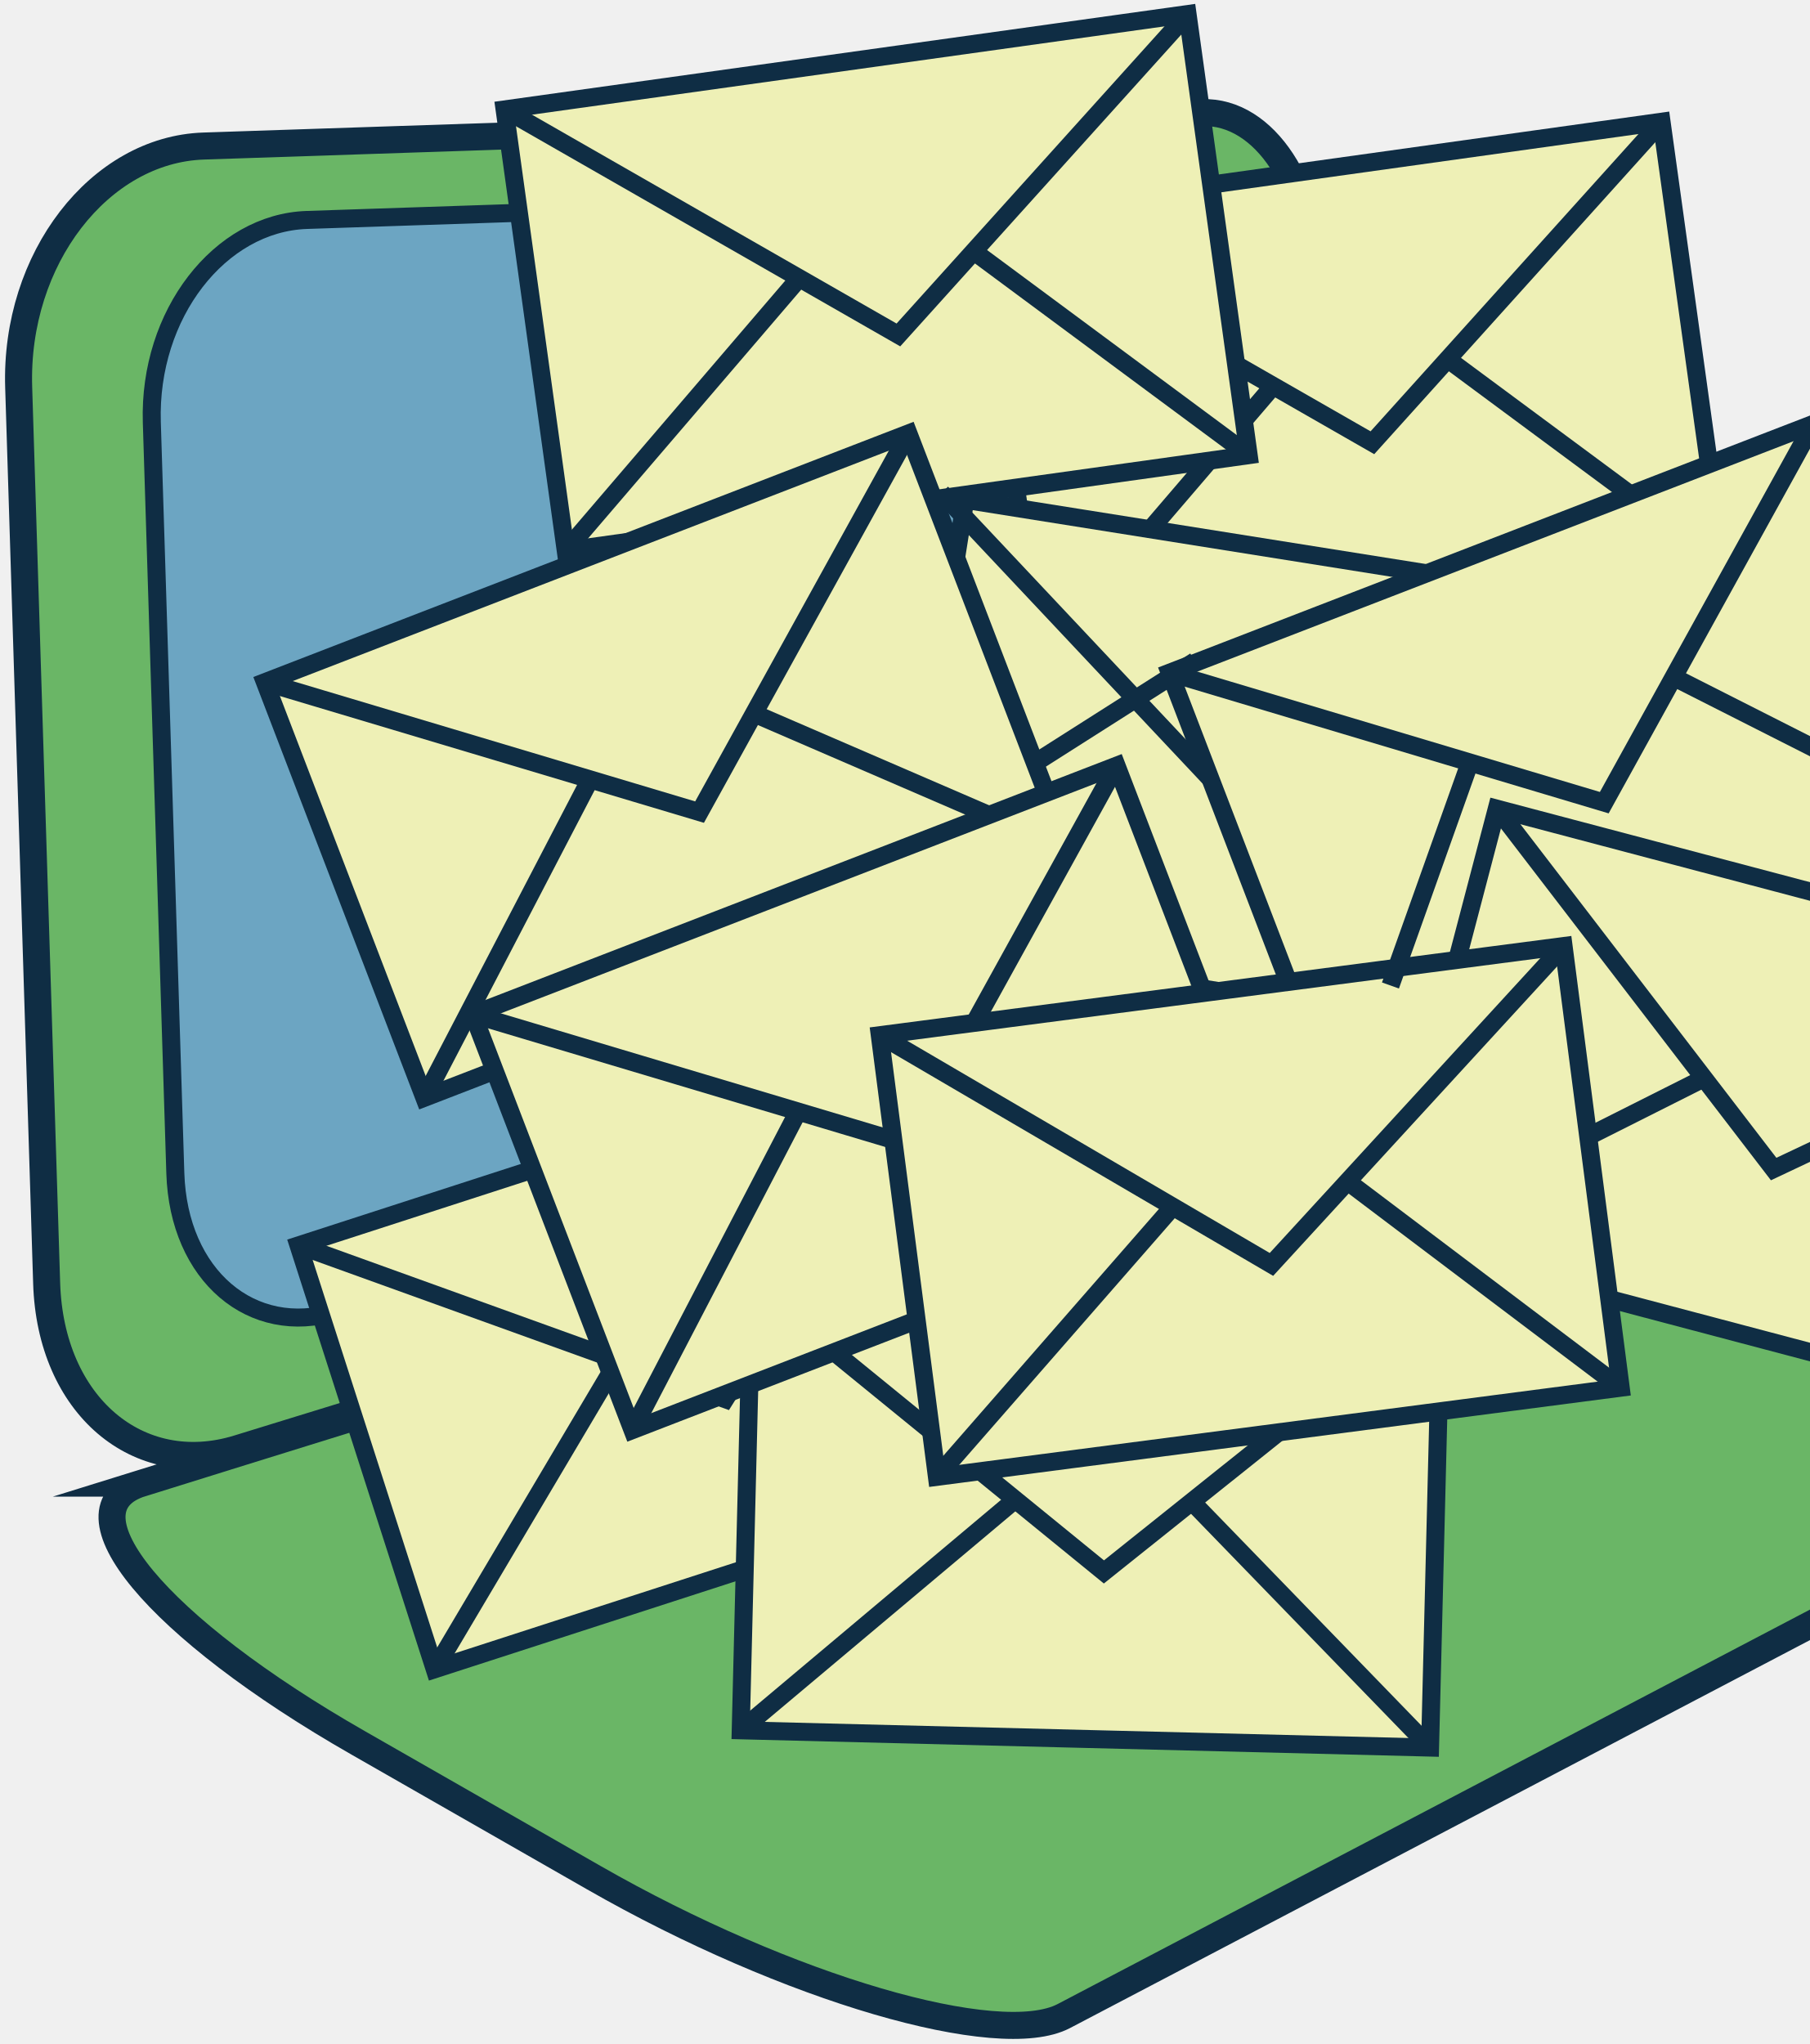
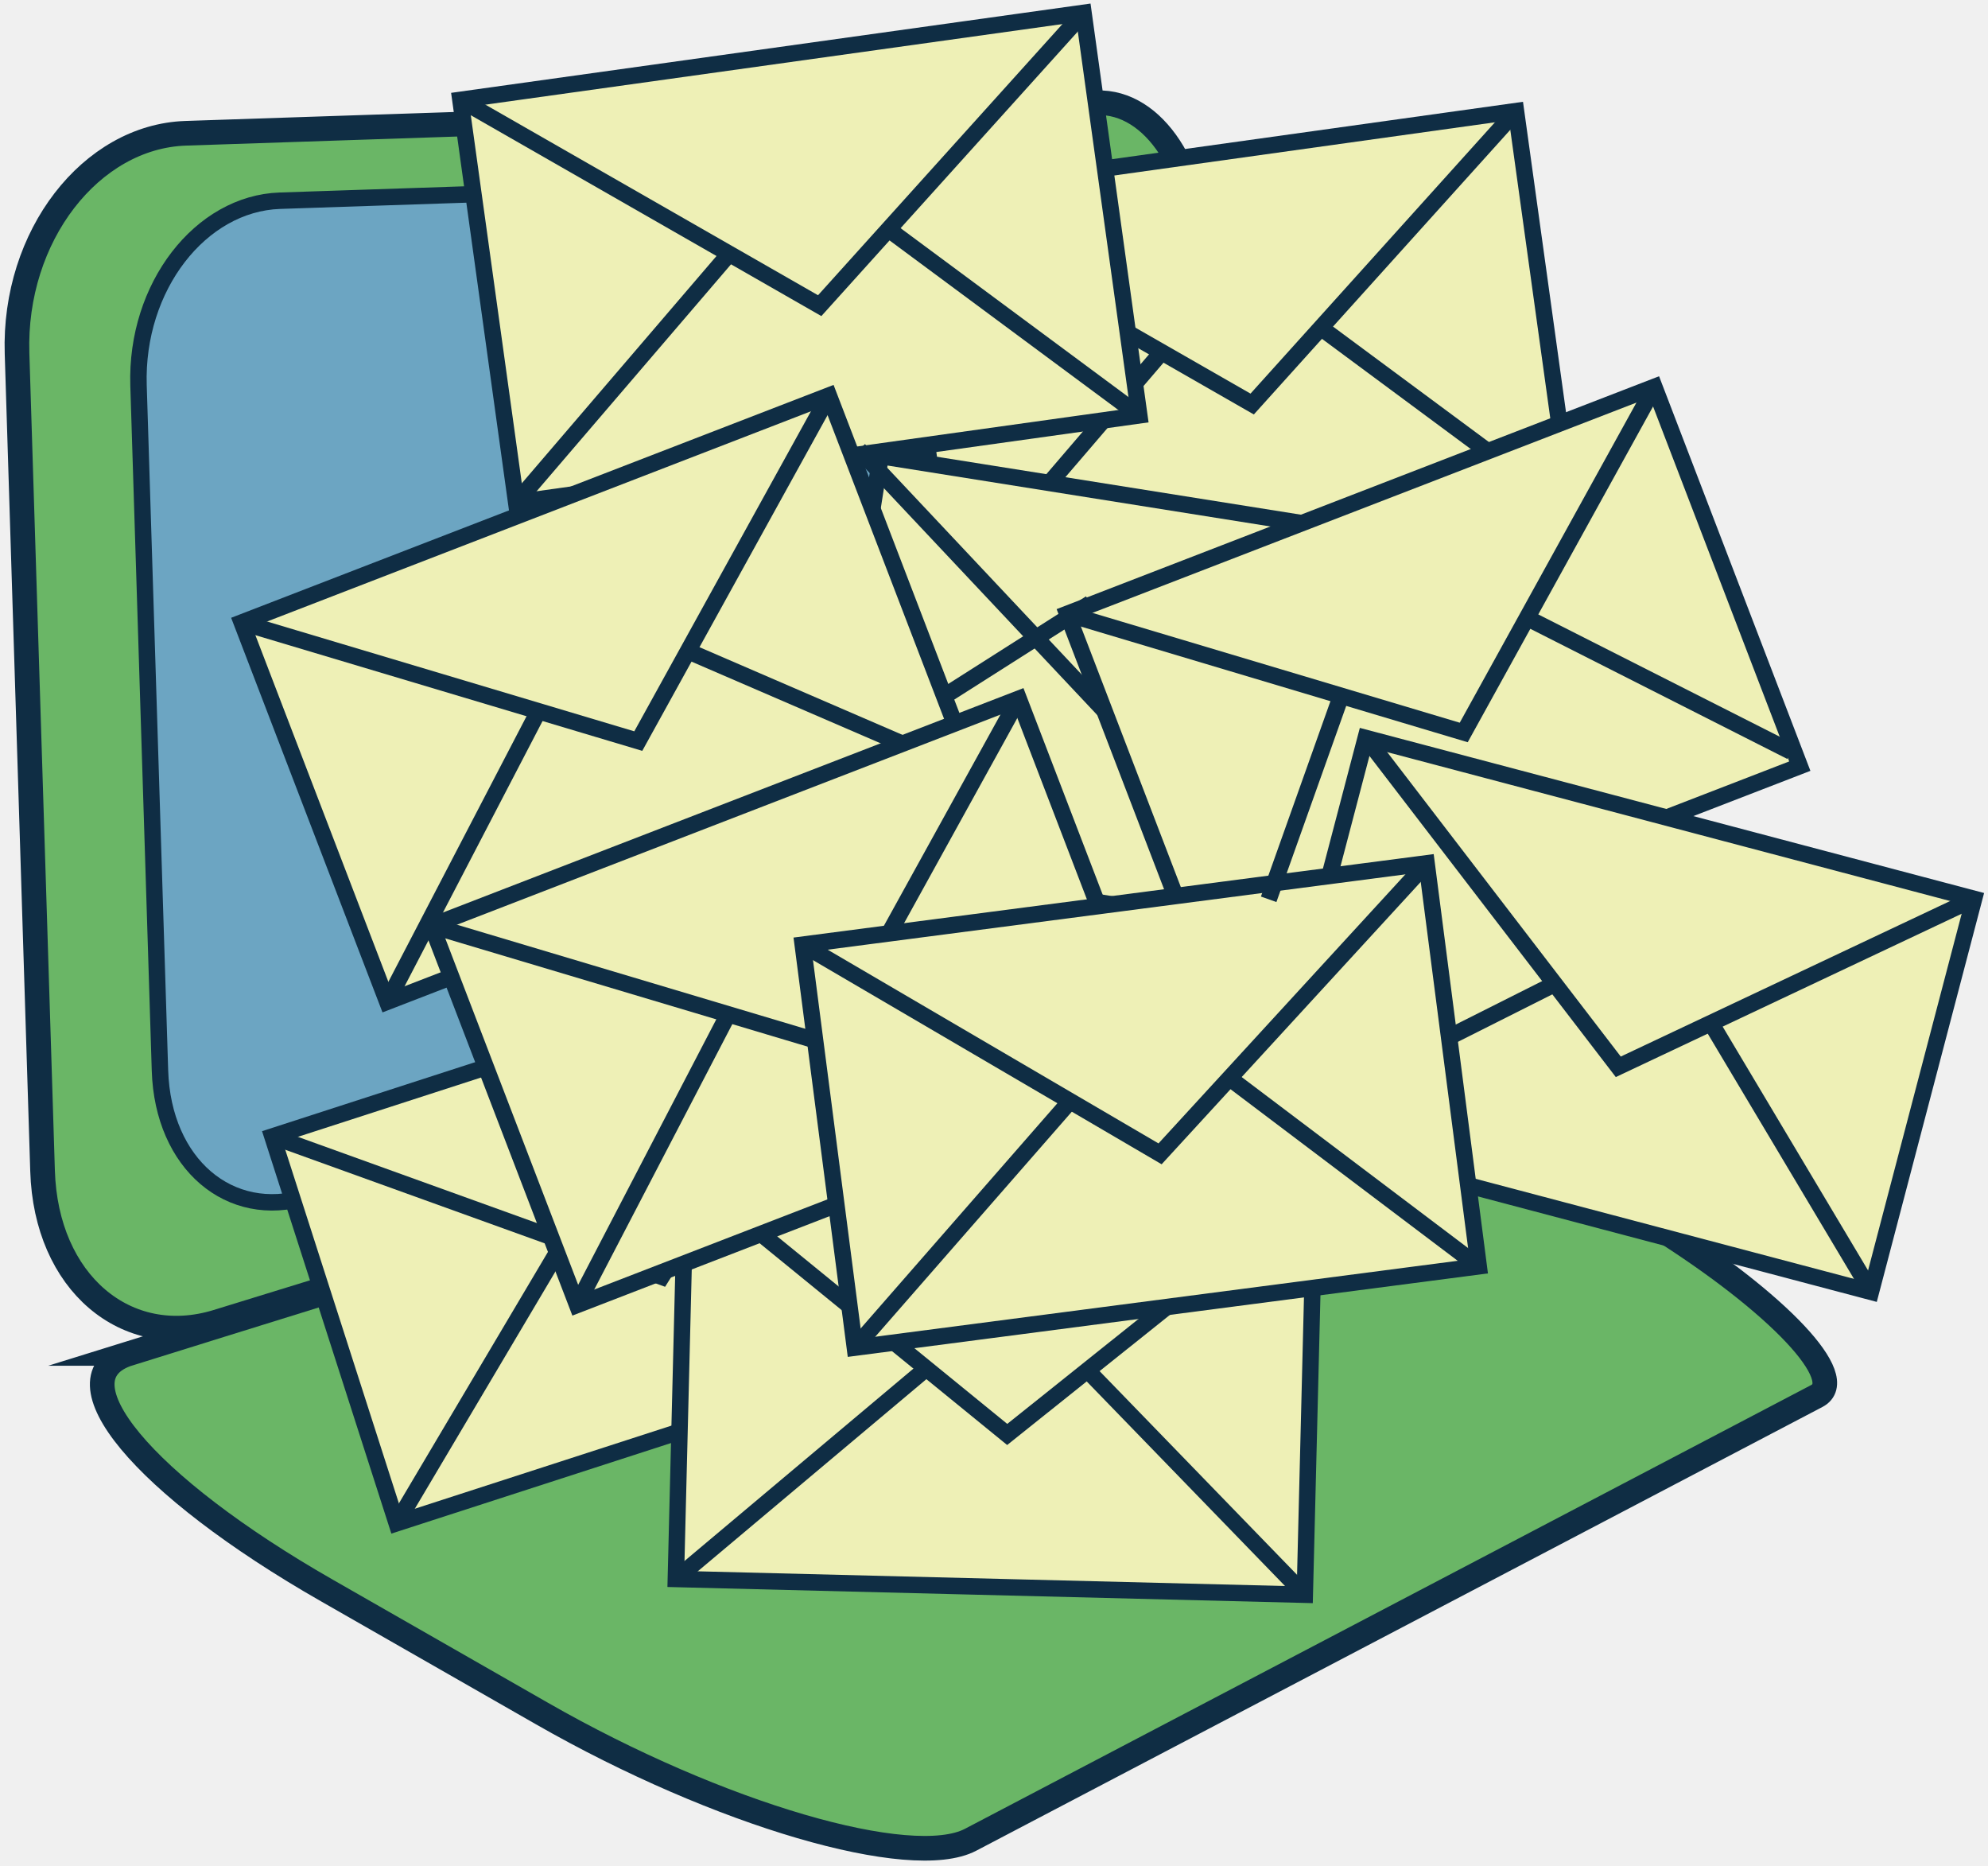
- <svg xmlns="http://www.w3.org/2000/svg" width="201" height="227" viewBox="0 0 201 227" fill="none">
-   <g clip-path="url(#clip0_90_12958)">
-     <path d="M133.808 127.789L26.44 160.864C15.364 164.271 5.593 156.105 5.181 142.492L2.075 43.019C1.621 28.716 11.076 16.606 22.606 16.22L133.533 12.51C140.473 12.275 145.983 20.799 145.983 31.392V105.528C145.969 115.734 140.583 125.706 133.821 127.789H133.808Z" fill="#6AB666" stroke="#0F2D44" stroke-width="3" stroke-miterlimit="10" />
-     <path d="M127.294 117.955L37.296 145.678C28.007 148.533 19.83 141.692 19.473 130.285L16.862 46.895C16.491 34.895 24.406 24.758 34.067 24.427L127.06 21.309C132.887 21.116 137.504 28.261 137.504 37.144V99.293C137.491 107.845 132.983 116.217 127.308 117.955H127.294Z" fill="#6CA5C2" stroke="#0F2D44" stroke-width="2" stroke-miterlimit="10" />
+ <svg xmlns="http://www.w3.org/2000/svg" width="242" height="227" viewBox="0 0 242 227" fill="none">
+   <g clip-path="url(#clip0_77_20883)">
+     <path d="M133.808 127.789L26.44 160.864C15.364 164.271 5.593 156.106 5.181 142.492L2.075 43.02C1.621 28.716 11.076 16.607 22.606 16.22L133.533 12.51C140.473 12.276 145.983 20.799 145.983 31.392V105.528C145.969 115.735 140.583 125.707 133.821 127.789H133.808Z" fill="#6AB666" stroke="#0F2D44" stroke-width="3" stroke-miterlimit="10" />
+     <path d="M127.294 117.955L37.296 145.679C28.007 148.534 19.83 141.693 19.473 130.286L16.862 46.895C16.491 34.896 24.406 24.758 34.067 24.427L127.06 21.31C132.887 21.117 137.504 28.262 137.504 37.144V99.294C137.491 107.845 132.983 116.217 127.308 117.955H127.294Z" fill="#6CA5C2" stroke="#0F2D44" stroke-width="2" stroke-miterlimit="10" />
    <path d="M15.748 164.712L147.632 123.734C152.703 122.162 169.221 128.768 184.269 138.272L201.9 149.402C216.536 158.643 225.152 167.802 221.153 169.898L118.155 223.897C110.982 227.662 87.552 220.89 65.963 208.532L39.797 193.566C17.329 180.725 6.486 167.595 15.762 164.712H15.748Z" fill="#6AB666" stroke="#0F2D44" stroke-width="3" stroke-miterlimit="10" />
    <path d="M106.042 114.708L33.156 138.308L48.285 185.38L121.172 161.78L106.042 114.708Z" fill="#EEF0B6" stroke="#0F2D44" stroke-width="2" stroke-miterlimit="10" />
-     <path d="M106.048 114.7L80.543 155.388L33.16 138.299" stroke="#0F2D44" stroke-width="2" stroke-miterlimit="10" />
+     <path d="M106.048 114.7L80.543 155.389L33.16 138.299" stroke="#0F2D44" stroke-width="2" stroke-miterlimit="10" />
    <path d="M48.29 185.374L68.422 151.416" stroke="#0F2D44" stroke-width="2" stroke-miterlimit="10" />
-     <path d="M121.179 161.774L87.181 144.796" stroke="#0F2D44" stroke-width="2" stroke-miterlimit="10" />
+     <path d="M121.179 161.774L87.181 144.795" stroke="#0F2D44" stroke-width="2" stroke-miterlimit="10" />
    <path d="M160.062 144.635L83.5 142.717L82.27 192.162L158.832 194.08L160.062 144.635Z" fill="#EEF0B6" stroke="#0F2D44" stroke-width="2" stroke-miterlimit="10" />
    <path d="M160.069 144.63L122.608 174.574L83.511 142.713" stroke="#0F2D44" stroke-width="2" stroke-miterlimit="10" />
    <path d="M82.275 192.16L112.466 166.795" stroke="#0F2D44" stroke-width="2" stroke-miterlimit="10" />
-     <path d="M158.846 194.077L132.365 166.767" stroke="#0F2D44" stroke-width="2" stroke-miterlimit="10" />
+     <path d="M158.846 194.077L132.365 166.768" stroke="#0F2D44" stroke-width="2" stroke-miterlimit="10" />
    <path d="M184.542 13.517L108.688 24.108L115.478 73.097L191.333 62.506L184.542 13.517Z" fill="#EEF0B6" stroke="#0F2D44" stroke-width="2" stroke-miterlimit="10" />
    <path d="M184.544 13.531L152.428 49.171L108.687 24.11" stroke="#0F2D44" stroke-width="2" stroke-miterlimit="10" />
    <path d="M115.49 73.101L141.16 43.157" stroke="#0F2D44" stroke-width="2" stroke-miterlimit="10" />
-     <path d="M191.333 62.508L160.784 39.888" stroke="#0F2D44" stroke-width="2" stroke-miterlimit="10" />
-     <path d="M131.897 1.561L56.042 12.152L62.833 61.141L138.687 50.549L131.897 1.561Z" fill="#EEF0B6" stroke="#0F2D44" stroke-width="2" stroke-miterlimit="10" />
+     <path d="M191.333 62.509L160.784 39.889" stroke="#0F2D44" stroke-width="2" stroke-miterlimit="10" />
+     <path d="M131.897 1.561L56.042 12.152L62.833 61.141L138.687 50.55L131.897 1.561Z" fill="#EEF0B6" stroke="#0F2D44" stroke-width="2" stroke-miterlimit="10" />
    <path d="M131.911 1.559L99.782 37.199L56.054 12.151" stroke="#0F2D44" stroke-width="2" stroke-miterlimit="10" />
    <path d="M62.843 61.143L88.513 31.185" stroke="#0F2D44" stroke-width="2" stroke-miterlimit="10" />
    <path d="M138.7 50.55L108.151 27.916" stroke="#0F2D44" stroke-width="2" stroke-miterlimit="10" />
    <path d="M182.849 67.548L107.209 55.51L99.492 104.36L175.132 116.398L182.849 67.548Z" fill="#EEF0B6" stroke="#0F2D44" stroke-width="2" stroke-miterlimit="10" />
    <path d="M180.201 66.77L139.126 91.473L104.564 54.73" stroke="#0F2D44" stroke-width="2" stroke-miterlimit="10" />
    <path d="M99.48 94.563L132.736 73.418" stroke="#0F2D44" stroke-width="2" stroke-miterlimit="10" />
    <path d="M165.044 103.555L142.383 72.977" stroke="#0F2D44" stroke-width="2" stroke-miterlimit="10" />
    <path d="M201.384 47.082L129.914 74.704L147.623 120.861L219.092 93.239L201.384 47.082Z" fill="#EEF0B6" stroke="#0F2D44" stroke-width="2" stroke-miterlimit="10" />
    <path d="M201.392 47.102L178.181 89.142L129.919 74.715" stroke="#0F2D44" stroke-width="2" stroke-miterlimit="10" />
    <path d="M128.393 144.782L146.615 109.762" stroke="#0F2D44" stroke-width="2" stroke-miterlimit="10" />
-     <path d="M199.867 117.169L165.003 102.094" stroke="#0F2D44" stroke-width="2" stroke-miterlimit="10" />
+     <path d="M199.867 117.169L165.003 102.093" stroke="#0F2D44" stroke-width="2" stroke-miterlimit="10" />
    <path d="M100.897 48.137L29.427 75.759L47.136 121.916L118.606 94.294L100.897 48.137Z" fill="#EEF0B6" stroke="#0F2D44" stroke-width="2" stroke-miterlimit="10" />
    <path d="M100.909 48.15L77.698 90.191L29.436 75.763" stroke="#0F2D44" stroke-width="2" stroke-miterlimit="10" />
    <path d="M47.136 121.927L65.358 86.908" stroke="#0F2D44" stroke-width="2" stroke-miterlimit="10" />
-     <path d="M118.609 94.301L83.731 79.239" stroke="#0F2D44" stroke-width="2" stroke-miterlimit="10" />
+     <path d="M118.609 94.3L83.731 79.239" stroke="#0F2D44" stroke-width="2" stroke-miterlimit="10" />
    <path d="M124.011 85.036L52.541 112.658L70.25 158.815L141.72 131.193L124.011 85.036Z" fill="#EEF0B6" stroke="#0F2D44" stroke-width="2" stroke-miterlimit="10" />
-     <path d="M123.996 85.032L100.785 127.072L52.536 112.659" stroke="#0F2D44" stroke-width="2" stroke-miterlimit="10" />
-     <path d="M70.236 158.809L88.459 123.789" stroke="#0F2D44" stroke-width="2" stroke-miterlimit="10" />
-     <path d="M141.709 131.196L106.832 116.135" stroke="#0F2D44" stroke-width="2" stroke-miterlimit="10" />
-     <path d="M240.304 109.392L166.246 89.808L153.691 137.637L227.749 157.22L240.304 109.392Z" fill="#EEF0B6" stroke="#0F2D44" stroke-width="2" stroke-miterlimit="10" />
-     <path d="M240.324 109.376L196.994 129.83L166.267 89.79" stroke="#0F2D44" stroke-width="2" stroke-miterlimit="10" />
-     <path d="M153.707 137.624L188.9 119.927" stroke="#0F2D44" stroke-width="2" stroke-miterlimit="10" />
+     <path d="M123.996 85.032L100.785 127.072L52.536 112.658" stroke="#0F2D44" stroke-width="2" stroke-miterlimit="10" />
+     <path d="M70.236 158.809L88.459 123.79" stroke="#0F2D44" stroke-width="2" stroke-miterlimit="10" />
+     <path d="M141.709 131.196L106.832 116.134" stroke="#0F2D44" stroke-width="2" stroke-miterlimit="10" />
+     <path d="M240.304 109.391L166.246 89.808L153.691 137.637L227.749 157.22L240.304 109.391Z" fill="#EEF0B6" stroke="#0F2D44" stroke-width="2" stroke-miterlimit="10" />
+     <path d="M240.324 109.376L196.994 129.831L166.267 89.79" stroke="#0F2D44" stroke-width="2" stroke-miterlimit="10" />
+     <path d="M153.707 137.623L188.9 119.927" stroke="#0F2D44" stroke-width="2" stroke-miterlimit="10" />
+     <path d="M227.777 157.195L208.277 124.506" stroke="#0F2D44" stroke-width="2" stroke-miterlimit="10" />
    <path d="M173.661 105.064L97.714 114.964L104.061 164.013L180.008 154.113L173.661 105.064Z" fill="#EEF0B6" stroke="#0F2D44" stroke-width="2" stroke-miterlimit="10" />
    <path d="M173.66 105.073L141.215 140.423L97.721 114.962" stroke="#0F2D44" stroke-width="2" stroke-miterlimit="10" />
    <path d="M104.056 164.009L130.015 134.299" stroke="#0F2D44" stroke-width="2" stroke-miterlimit="10" />
-     <path d="M180.009 154.119L149.666 131.21" stroke="#0F2D44" stroke-width="2" stroke-miterlimit="10" />
+     <path d="M180.009 154.12L149.666 131.21" stroke="#0F2D44" stroke-width="2" stroke-miterlimit="10" />
    <path d="M218.02 91.473L185.877 75.198" stroke="#0F2D44" stroke-width="2" stroke-miterlimit="10" />
-     <path d="M163.257 84.659L154.435 109.445" stroke="#0F2D44" stroke-width="2" stroke-miterlimit="10" />
+     <path d="M163.257 84.66L154.435 109.445" stroke="#0F2D44" stroke-width="2" stroke-miterlimit="10" />
  </g>
  <defs>
-     <clipPath id="clip0_90_12958">
+     <clipPath id="clip0_77_20883">
      <rect width="242" height="227" fill="white" />
    </clipPath>
  </defs>
</svg>
